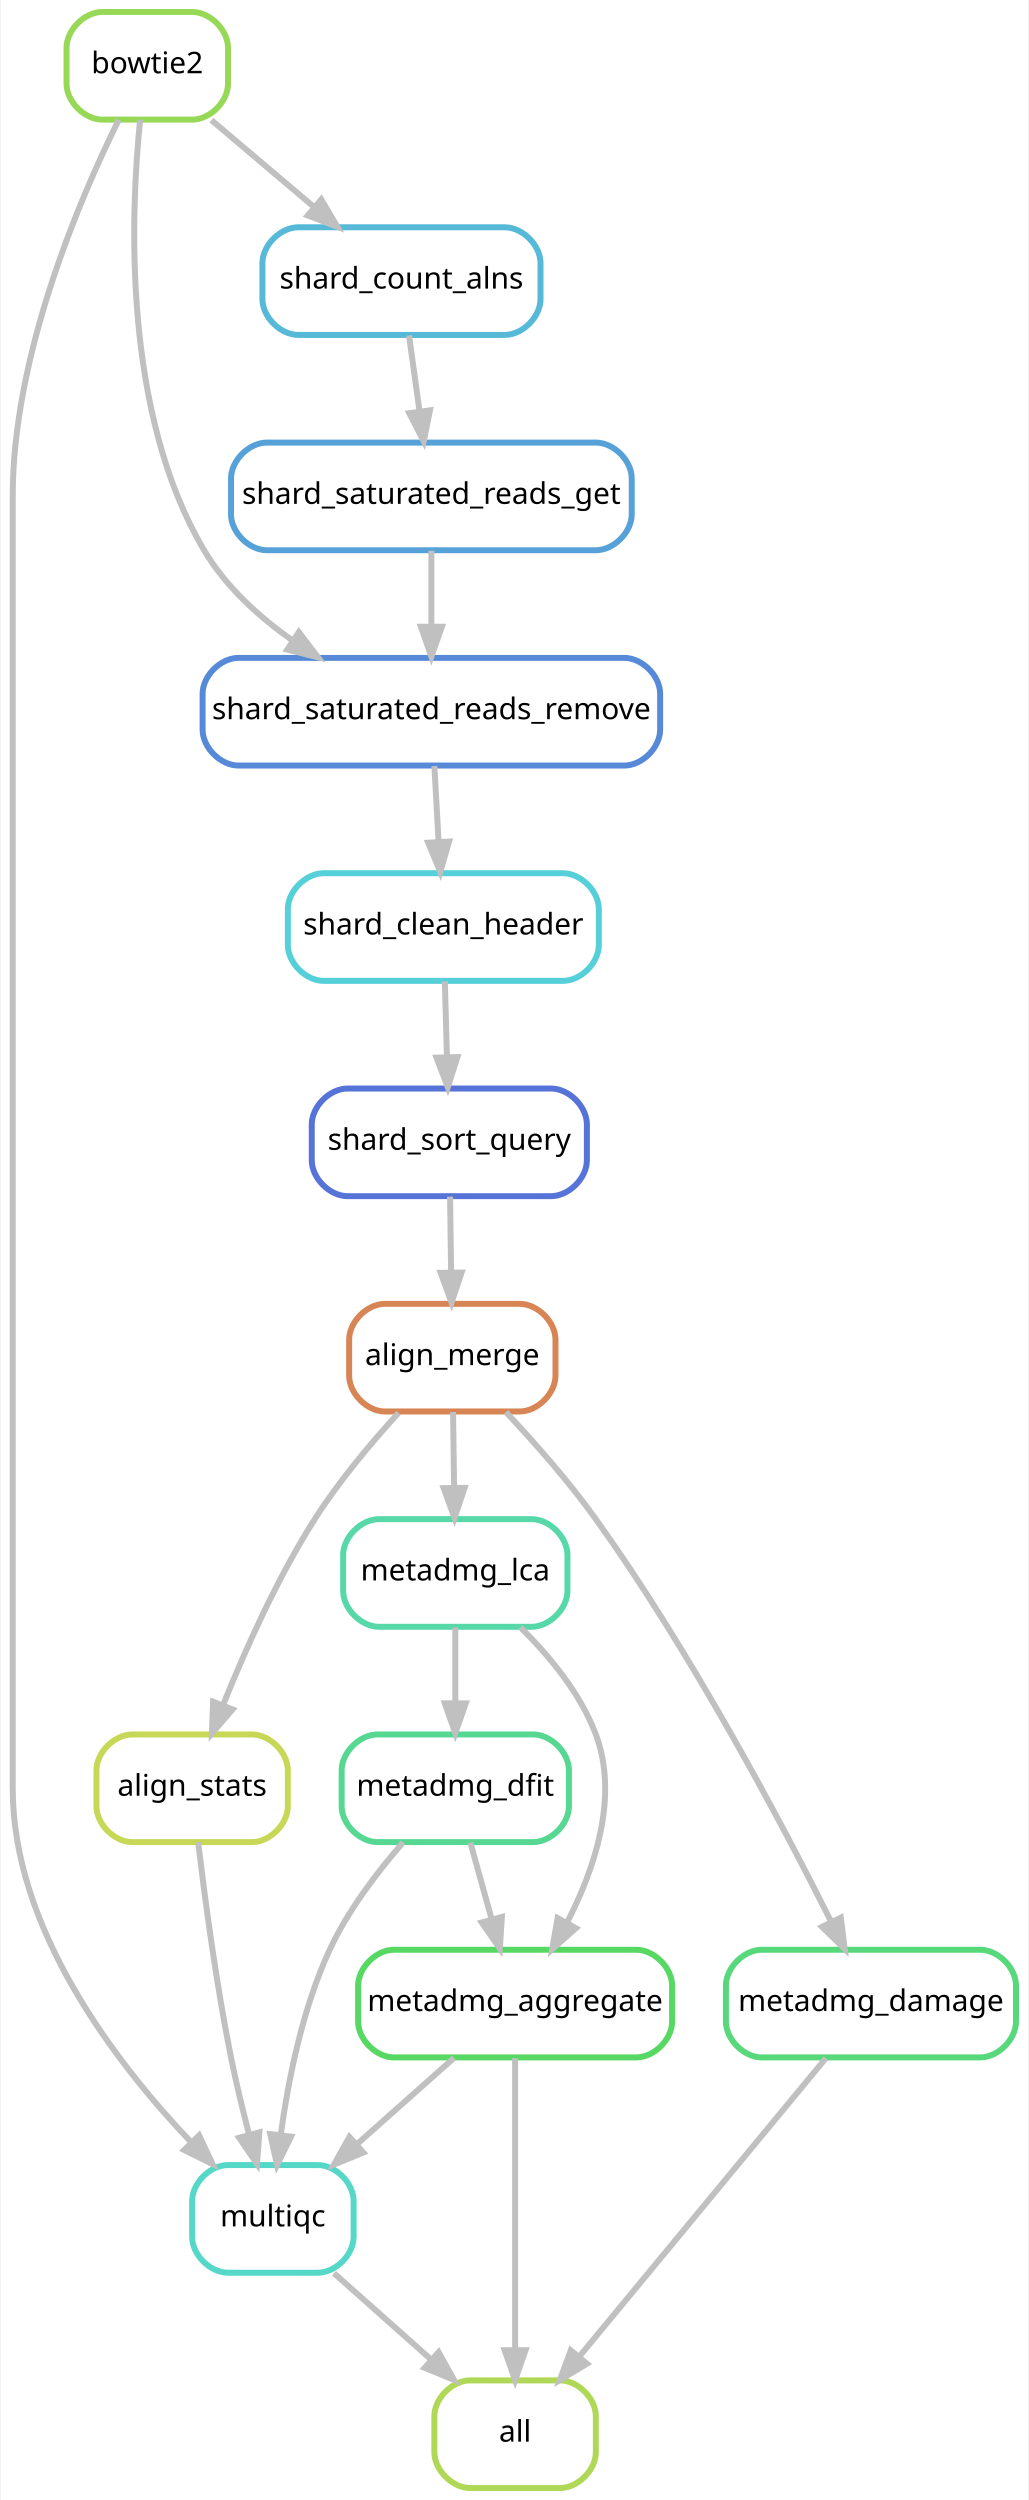
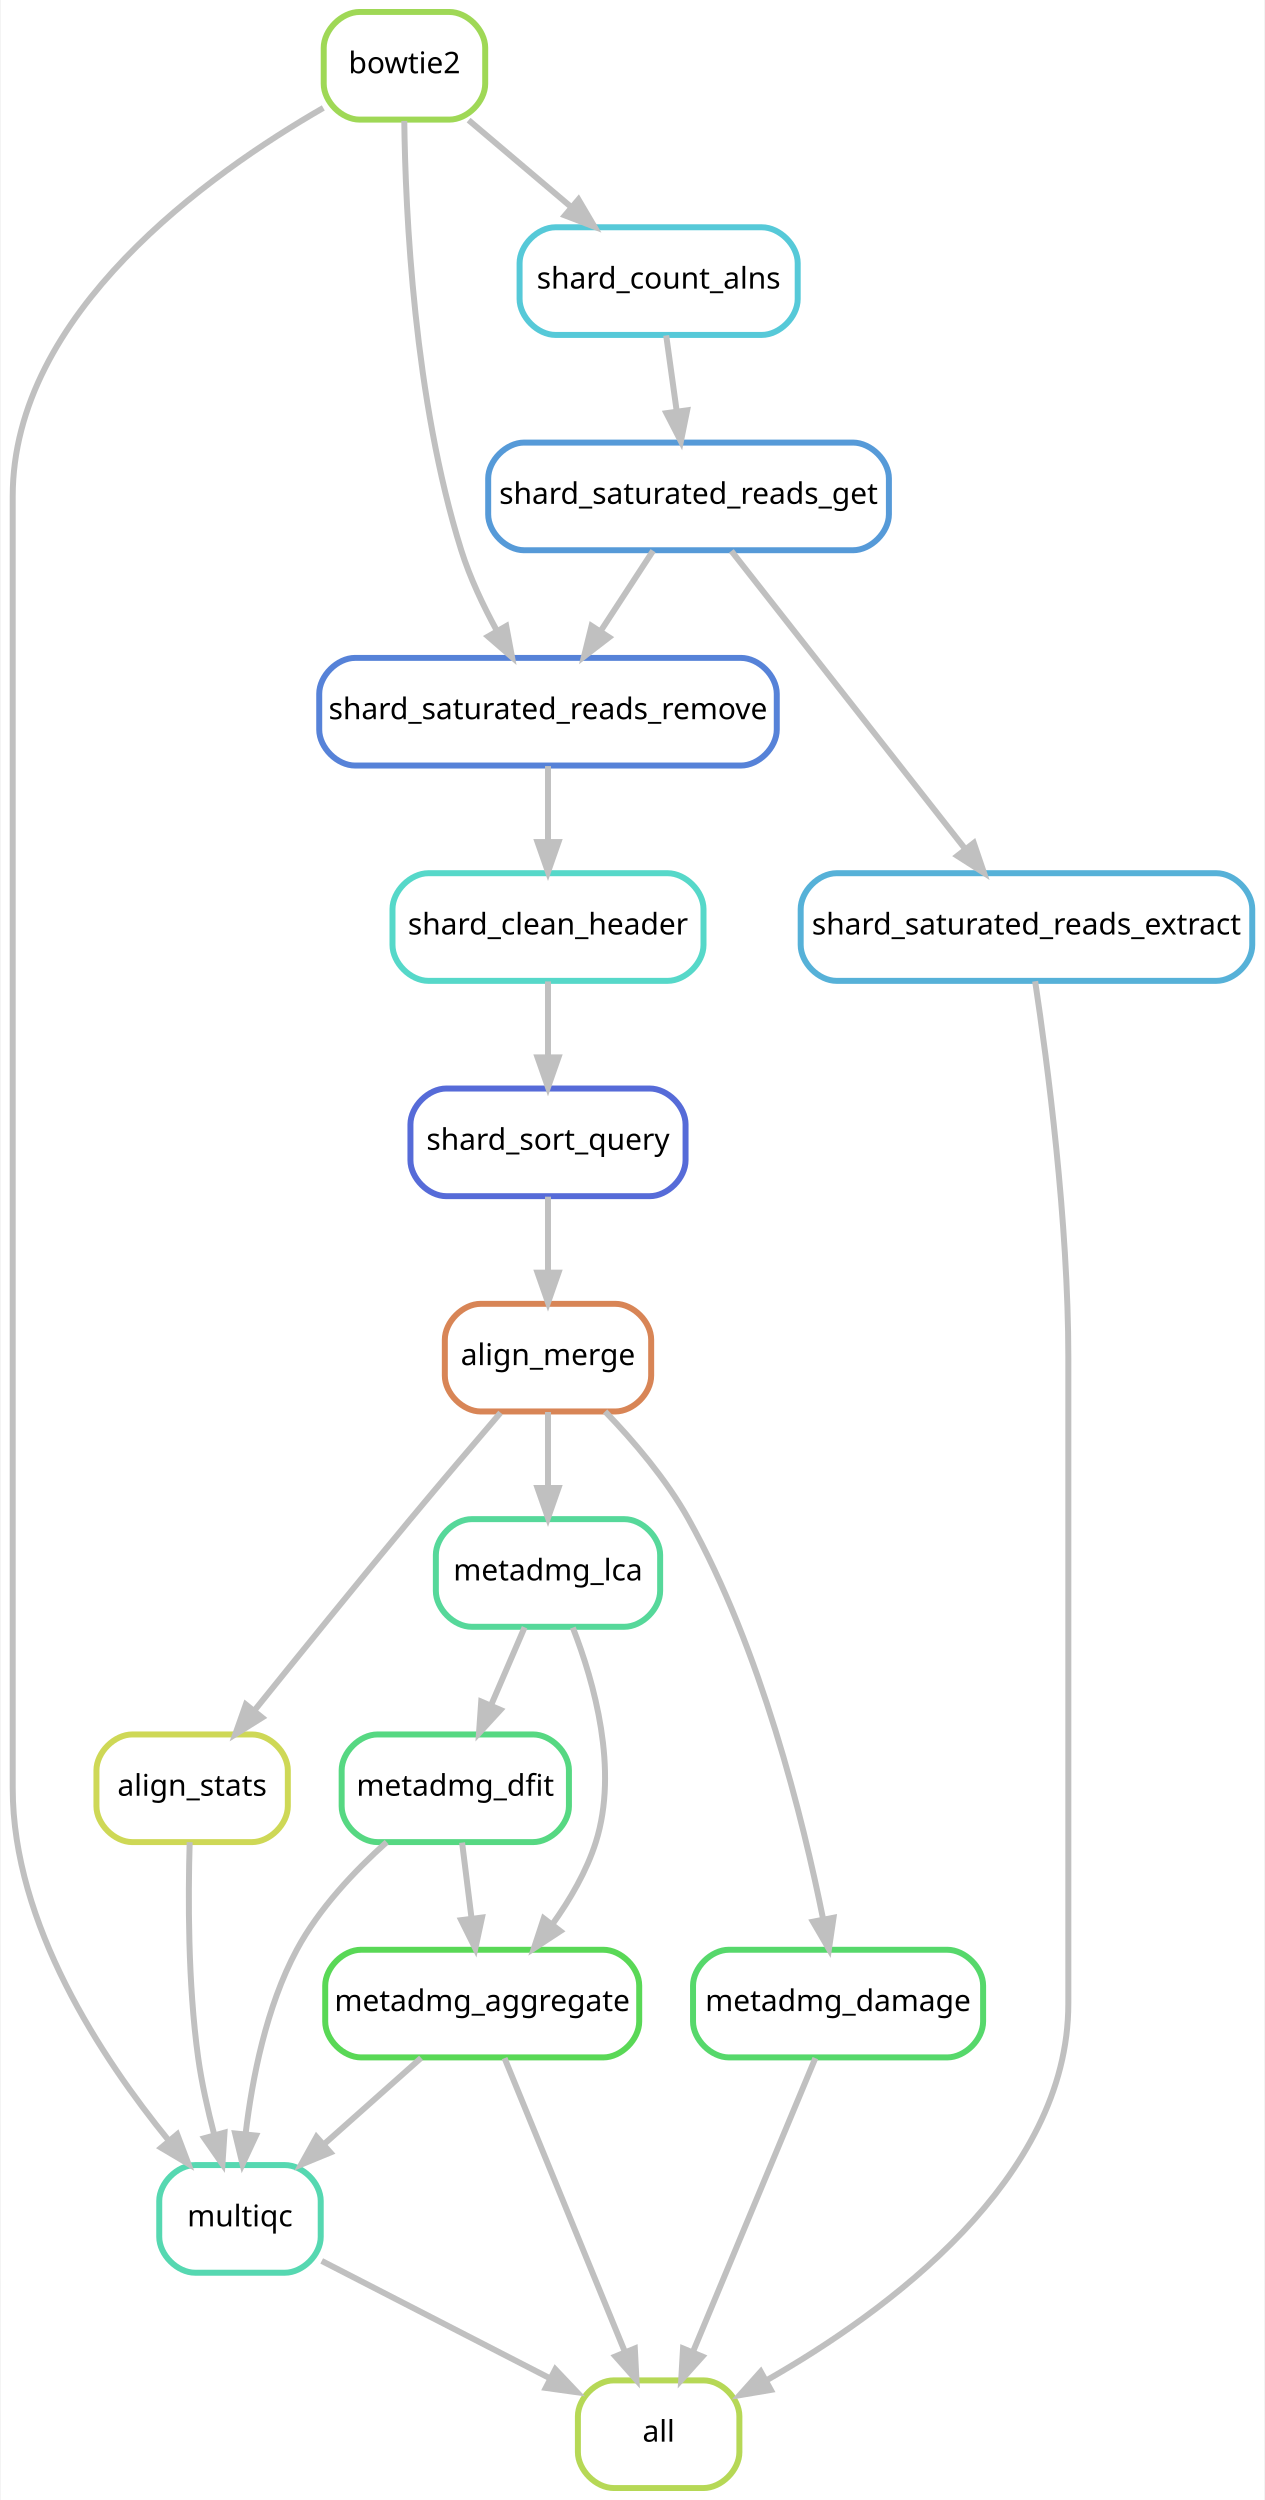
- <svg xmlns="http://www.w3.org/2000/svg" width="344pt" height="836pt" viewBox="0.00 0.00 343.50 836.00">
+ <svg xmlns="http://www.w3.org/2000/svg" width="423pt" height="836pt" viewBox="0.00 0.00 422.50 836.00">
  <g id="graph0" class="graph" transform="scale(1 1) rotate(0) translate(4 832)">
-     <polygon fill="#ffffff" stroke="transparent" points="-4,4 -4,-832 339.5,-832 339.5,4 -4,4" />
+     <polygon fill="#ffffff" stroke="transparent" points="-4,4 -4,-832 418.5,-832 418.5,4 -4,4" />
    <g id="node1" class="node">
-       <path fill="none" stroke="#afd856" stroke-width="2" d="M183,-36C183,-36 153,-36 153,-36 147,-36 141,-30 141,-24 141,-24 141,-12 141,-12 141,-6 147,0 153,0 153,0 183,0 183,0 189,0 195,-6 195,-12 195,-12 195,-24 195,-24 195,-30 189,-36 183,-36" />
-       <text text-anchor="middle" x="168" y="-15.5" font-family="sans" font-size="10.00" fill="#000000">all</text>
+       <path fill="none" stroke="#b6d856" stroke-width="2" d="M231,-36C231,-36 201,-36 201,-36 195,-36 189,-30 189,-24 189,-24 189,-12 189,-12 189,-6 195,0 201,0 201,0 231,0 231,0 237,0 243,-6 243,-12 243,-12 243,-24 243,-24 243,-30 237,-36 231,-36" />
+       <text text-anchor="middle" x="216" y="-15.5" font-family="sans" font-size="10.00" fill="#000000">all</text>
    </g>
    <g id="node2" class="node">
-       <path fill="none" stroke="#56d8c9" stroke-width="2" d="M102,-108C102,-108 72,-108 72,-108 66,-108 60,-102 60,-96 60,-96 60,-84 60,-84 60,-78 66,-72 72,-72 72,-72 102,-72 102,-72 108,-72 114,-78 114,-84 114,-84 114,-96 114,-96 114,-102 108,-108 102,-108" />
-       <text text-anchor="middle" x="87" y="-87.5" font-family="sans" font-size="10.00" fill="#000000">multiqc</text>
+       <path fill="none" stroke="#56d8b1" stroke-width="2" d="M91,-108C91,-108 61,-108 61,-108 55,-108 49,-102 49,-96 49,-96 49,-84 49,-84 49,-78 55,-72 61,-72 61,-72 91,-72 91,-72 97,-72 103,-78 103,-84 103,-84 103,-96 103,-96 103,-102 97,-108 91,-108" />
+       <text text-anchor="middle" x="76" y="-87.5" font-family="sans" font-size="10.00" fill="#000000">multiqc</text>
    </g>
    <g id="edge1" class="edge">
-       <path fill="none" stroke="#c0c0c0" stroke-width="2" d="M107.44,-71.831C117.32,-63.048 129.332,-52.371 140.045,-42.849" />
-       <polygon fill="#c0c0c0" stroke="#c0c0c0" stroke-width="2" points="142.418,-45.422 147.567,-36.163 137.767,-40.191 142.418,-45.422" />
+       <path fill="none" stroke="#c0c0c0" stroke-width="2" d="M103.326,-75.947C125.103,-64.747 155.792,-48.964 179.643,-36.698" />
+       <polygon fill="#c0c0c0" stroke="#c0c0c0" stroke-width="2" points="181.451,-39.704 188.743,-32.018 178.25,-33.479 181.451,-39.704" />
    </g>
    <g id="node3" class="node">
-       <path fill="none" stroke="#97d856" stroke-width="2" d="M60,-828C60,-828 30,-828 30,-828 24,-828 18,-822 18,-816 18,-816 18,-804 18,-804 18,-798 24,-792 30,-792 30,-792 60,-792 60,-792 66,-792 72,-798 72,-804 72,-804 72,-816 72,-816 72,-822 66,-828 60,-828" />
-       <text text-anchor="middle" x="45" y="-807.5" font-family="sans" font-size="10.00" fill="#000000">bowtie2</text>
+       <path fill="none" stroke="#9fd856" stroke-width="2" d="M146,-828C146,-828 116,-828 116,-828 110,-828 104,-822 104,-816 104,-816 104,-804 104,-804 104,-798 110,-792 116,-792 116,-792 146,-792 146,-792 152,-792 158,-798 158,-804 158,-804 158,-816 158,-816 158,-822 152,-828 146,-828" />
+       <text text-anchor="middle" x="131" y="-807.5" font-family="sans" font-size="10.00" fill="#000000">bowtie2</text>
+     </g>
+     <g id="edge5" class="edge">
+       <path fill="none" stroke="#c0c0c0" stroke-width="2" d="M103.857,-795.915C65.486,-773.828 0,-727.173 0,-666 0,-666 0,-666 0,-234 0,-188.656 29.838,-143.6 52.123,-116.273" />
+       <polygon fill="#c0c0c0" stroke="#c0c0c0" stroke-width="2" points="55.001,-118.289 58.754,-108.381 49.642,-113.786 55.001,-118.289" />
+     </g>
+     <g id="node8" class="node">
+       <path fill="none" stroke="#5682d8" stroke-width="2" d="M243.5,-612C243.5,-612 114.5,-612 114.5,-612 108.5,-612 102.5,-606 102.5,-600 102.5,-600 102.5,-588 102.5,-588 102.5,-582 108.5,-576 114.5,-576 114.5,-576 243.5,-576 243.5,-576 249.5,-576 255.5,-582 255.5,-588 255.5,-588 255.5,-600 255.5,-600 255.5,-606 249.5,-612 243.5,-612" />
+       <text text-anchor="middle" x="179" y="-591.5" font-family="sans" font-size="10.00" fill="#000000">shard_saturated_reads_remove</text>
+     </g>
+     <g id="edge13" class="edge">
+       <path fill="none" stroke="#c0c0c0" stroke-width="2" d="M130.94,-791.557C131.326,-760.995 134.194,-698.243 150,-648 152.877,-638.855 157.321,-629.458 161.872,-621.12" />
+       <polygon fill="#c0c0c0" stroke="#c0c0c0" stroke-width="2" points="165.035,-622.641 166.979,-612.226 158.964,-619.155 165.035,-622.641" />
+     </g>
+     <g id="node10" class="node">
+       <path fill="none" stroke="#56c9d8" stroke-width="2" d="M250.5,-756C250.5,-756 181.5,-756 181.5,-756 175.5,-756 169.5,-750 169.5,-744 169.5,-744 169.5,-732 169.5,-732 169.5,-726 175.5,-720 181.5,-720 181.5,-720 250.5,-720 250.5,-720 256.5,-720 262.5,-726 262.5,-732 262.5,-732 262.5,-744 262.5,-744 262.5,-750 256.5,-756 250.5,-756" />
+       <text text-anchor="middle" x="216" y="-735.5" font-family="sans" font-size="10.00" fill="#000000">shard_count_alns</text>
+     </g>
+     <g id="edge16" class="edge">
+       <path fill="none" stroke="#c0c0c0" stroke-width="2" d="M152.449,-791.831C162.818,-783.048 175.423,-772.371 186.665,-762.849" />
+       <polygon fill="#c0c0c0" stroke="#c0c0c0" stroke-width="2" points="189.19,-765.297 194.558,-756.163 184.665,-759.956 189.19,-765.297" />
+     </g>
+     <g id="node4" class="node">
+       <path fill="none" stroke="#ced856" stroke-width="2" d="M80,-252C80,-252 40,-252 40,-252 34,-252 28,-246 28,-240 28,-240 28,-228 28,-228 28,-222 34,-216 40,-216 40,-216 80,-216 80,-216 86,-216 92,-222 92,-228 92,-228 92,-240 92,-240 92,-246 86,-252 80,-252" />
+       <text text-anchor="middle" x="60" y="-231.5" font-family="sans" font-size="10.00" fill="#000000">align_stats</text>
+     </g>
+     <g id="edge6" class="edge">
+       <path fill="none" stroke="#c0c0c0" stroke-width="2" d="M59.182,-215.973C58.64,-197.733 58.561,-168.769 62,-144 63.18,-135.501 65.22,-126.418 67.383,-118.172" />
+       <polygon fill="#c0c0c0" stroke="#c0c0c0" stroke-width="2" points="70.826,-118.854 70.134,-108.282 64.082,-116.978 70.826,-118.854" />
+     </g>
+     <g id="node5" class="node">
+       <path fill="none" stroke="#d88556" stroke-width="2" d="M201.5,-396C201.5,-396 156.5,-396 156.5,-396 150.5,-396 144.5,-390 144.5,-384 144.5,-384 144.5,-372 144.5,-372 144.5,-366 150.5,-360 156.5,-360 156.5,-360 201.5,-360 201.5,-360 207.5,-360 213.5,-366 213.5,-372 213.5,-372 213.5,-384 213.5,-384 213.5,-390 207.5,-396 201.5,-396" />
+       <text text-anchor="middle" x="179" y="-375.5" font-family="sans" font-size="10.00" fill="#000000">align_merge</text>
+     </g>
+     <g id="edge9" class="edge">
+       <path fill="none" stroke="#c0c0c0" stroke-width="2" d="M163.135,-359.599C154.218,-349.201 142.919,-335.933 133,-324 115.156,-302.534 95.21,-277.899 80.683,-259.835" />
+       <polygon fill="#c0c0c0" stroke="#c0c0c0" stroke-width="2" points="83.407,-257.638 74.417,-252.034 77.95,-262.022 83.407,-257.638" />
+     </g>
+     <g id="node12" class="node">
+       <path fill="none" stroke="#56d89a" stroke-width="2" d="M204.5,-324C204.5,-324 153.5,-324 153.5,-324 147.5,-324 141.5,-318 141.5,-312 141.5,-312 141.5,-300 141.5,-300 141.5,-294 147.5,-288 153.5,-288 153.5,-288 204.5,-288 204.5,-288 210.5,-288 216.5,-294 216.5,-300 216.5,-300 216.5,-312 216.5,-312 216.5,-318 210.5,-324 204.5,-324" />
+       <text text-anchor="middle" x="179" y="-303.5" font-family="sans" font-size="10.00" fill="#000000">metadmg_lca</text>
+     </g>
+     <g id="edge18" class="edge">
+       <path fill="none" stroke="#c0c0c0" stroke-width="2" d="M179,-359.831C179,-352.131 179,-342.974 179,-334.417" />
+       <polygon fill="#c0c0c0" stroke="#c0c0c0" stroke-width="2" points="182.5,-334.413 179,-324.413 175.5,-334.413 182.5,-334.413" />
+     </g>
+     <g id="node15" class="node">
+       <path fill="none" stroke="#56d86b" stroke-width="2" d="M312.5,-180C312.5,-180 239.5,-180 239.5,-180 233.5,-180 227.5,-174 227.5,-168 227.5,-168 227.5,-156 227.5,-156 227.5,-150 233.5,-144 239.5,-144 239.5,-144 312.5,-144 312.5,-144 318.5,-144 324.5,-150 324.5,-156 324.5,-156 324.5,-168 324.5,-168 324.5,-174 318.5,-180 312.5,-180" />
+       <text text-anchor="middle" x="276" y="-159.5" font-family="sans" font-size="10.00" fill="#000000">metadmg_damage</text>
+     </g>
+     <g id="edge22" class="edge">
+       <path fill="none" stroke="#c0c0c0" stroke-width="2" d="M198.091,-359.994C207.607,-350.135 218.627,-337.25 226,-324 250.215,-280.484 264.262,-223.728 271.004,-190.24" />
+       <polygon fill="#c0c0c0" stroke="#c0c0c0" stroke-width="2" points="274.477,-190.714 272.94,-180.231 267.605,-189.384 274.477,-190.714" />
+     </g>
+     <g id="node6" class="node">
+       <path fill="none" stroke="#566bd8" stroke-width="2" d="M213,-468C213,-468 145,-468 145,-468 139,-468 133,-462 133,-456 133,-456 133,-444 133,-444 133,-438 139,-432 145,-432 145,-432 213,-432 213,-432 219,-432 225,-438 225,-444 225,-444 225,-456 225,-456 225,-462 219,-468 213,-468" />
+       <text text-anchor="middle" x="179" y="-447.5" font-family="sans" font-size="10.00" fill="#000000">shard_sort_query</text>
+     </g>
+     <g id="edge10" class="edge">
+       <path fill="none" stroke="#c0c0c0" stroke-width="2" d="M179,-431.831C179,-424.131 179,-414.974 179,-406.417" />
+       <polygon fill="#c0c0c0" stroke="#c0c0c0" stroke-width="2" points="182.5,-406.413 179,-396.413 175.5,-406.413 182.5,-406.413" />
+     </g>
+     <g id="node7" class="node">
+       <path fill="none" stroke="#56d8c9" stroke-width="2" d="M219,-540C219,-540 139,-540 139,-540 133,-540 127,-534 127,-528 127,-528 127,-516 127,-516 127,-510 133,-504 139,-504 139,-504 219,-504 219,-504 225,-504 231,-510 231,-516 231,-516 231,-528 231,-528 231,-534 225,-540 219,-540" />
+       <text text-anchor="middle" x="179" y="-519.5" font-family="sans" font-size="10.00" fill="#000000">shard_clean_header</text>
+     </g>
+     <g id="edge11" class="edge">
+       <path fill="none" stroke="#c0c0c0" stroke-width="2" d="M179,-503.831C179,-496.131 179,-486.974 179,-478.417" />
+       <polygon fill="#c0c0c0" stroke="#c0c0c0" stroke-width="2" points="182.5,-478.413 179,-468.413 175.5,-478.413 182.5,-478.413" />
+     </g>
+     <g id="edge12" class="edge">
+       <path fill="none" stroke="#c0c0c0" stroke-width="2" d="M179,-575.831C179,-568.131 179,-558.974 179,-550.417" />
+       <polygon fill="#c0c0c0" stroke="#c0c0c0" stroke-width="2" points="182.5,-550.413 179,-540.413 175.5,-550.413 182.5,-550.413" />
+     </g>
+     <g id="node9" class="node">
+       <path fill="none" stroke="#569ad8" stroke-width="2" d="M281,-684C281,-684 171,-684 171,-684 165,-684 159,-678 159,-672 159,-672 159,-660 159,-660 159,-654 165,-648 171,-648 171,-648 281,-648 281,-648 287,-648 293,-654 293,-660 293,-660 293,-672 293,-672 293,-678 287,-684 281,-684" />
+       <text text-anchor="middle" x="226" y="-663.5" font-family="sans" font-size="10.00" fill="#000000">shard_saturated_reads_get</text>
+     </g>
+     <g id="edge14" class="edge">
+       <path fill="none" stroke="#c0c0c0" stroke-width="2" d="M214.14,-647.831C208.837,-639.708 202.476,-629.964 196.633,-621.012" />
+       <polygon fill="#c0c0c0" stroke="#c0c0c0" stroke-width="2" points="199.417,-618.874 191.02,-612.413 193.555,-622.7 199.417,-618.874" />
+     </g>
+     <g id="node14" class="node">
+       <path fill="none" stroke="#56b1d8" stroke-width="2" d="M402.5,-540C402.5,-540 275.5,-540 275.5,-540 269.5,-540 263.5,-534 263.5,-528 263.5,-528 263.5,-516 263.5,-516 263.5,-510 269.5,-504 275.5,-504 275.5,-504 402.5,-504 402.5,-504 408.5,-504 414.5,-510 414.5,-516 414.5,-516 414.5,-528 414.5,-528 414.5,-534 408.5,-540 402.5,-540" />
+       <text text-anchor="middle" x="339" y="-519.5" font-family="sans" font-size="10.00" fill="#000000">shard_saturated_reads_extract</text>
+     </g>
+     <g id="edge21" class="edge">
+       <path fill="none" stroke="#c0c0c0" stroke-width="2" d="M240.311,-647.762C260.095,-622.552 295.911,-576.91 318.523,-548.095" />
+       <polygon fill="#c0c0c0" stroke="#c0c0c0" stroke-width="2" points="321.385,-550.117 324.805,-540.09 315.878,-545.796 321.385,-550.117" />
+     </g>
+     <g id="edge15" class="edge">
+       <path fill="none" stroke="#c0c0c0" stroke-width="2" d="M218.523,-719.831C219.593,-712.131 220.865,-702.974 222.053,-694.417" />
+       <polygon fill="#c0c0c0" stroke="#c0c0c0" stroke-width="2" points="225.534,-694.8 223.443,-684.413 218.6,-693.837 225.534,-694.8" />
+     </g>
+     <g id="node11" class="node">
+       <path fill="none" stroke="#56d882" stroke-width="2" d="M174,-252C174,-252 122,-252 122,-252 116,-252 110,-246 110,-240 110,-240 110,-228 110,-228 110,-222 116,-216 122,-216 122,-216 174,-216 174,-216 180,-216 186,-222 186,-228 186,-228 186,-240 186,-240 186,-246 180,-252 174,-252" />
+       <text text-anchor="middle" x="148" y="-231.5" font-family="sans" font-size="10.00" fill="#000000">metadmg_dfit</text>
+     </g>
+     <g id="edge8" class="edge">
+       <path fill="none" stroke="#c0c0c0" stroke-width="2" d="M125.055,-215.994C114.357,-206.414 102.385,-193.777 95,-180 84.783,-160.94 80.059,-136.86 77.875,-118.405" />
+       <polygon fill="#c0c0c0" stroke="#c0c0c0" stroke-width="2" points="81.339,-117.871 76.86,-108.269 74.374,-118.568 81.339,-117.871" />
+     </g>
+     <g id="node13" class="node">
+       <path fill="none" stroke="#59d856" stroke-width="2" d="M197.5,-180C197.5,-180 116.5,-180 116.5,-180 110.5,-180 104.5,-174 104.5,-168 104.5,-168 104.5,-156 104.5,-156 104.5,-150 110.5,-144 116.5,-144 116.5,-144 197.5,-144 197.5,-144 203.5,-144 209.5,-150 209.5,-156 209.5,-156 209.5,-168 209.5,-168 209.5,-174 203.5,-180 197.5,-180" />
+       <text text-anchor="middle" x="157" y="-159.5" font-family="sans" font-size="10.00" fill="#000000">metadmg_aggregate</text>
+     </g>
+     <g id="edge19" class="edge">
+       <path fill="none" stroke="#c0c0c0" stroke-width="2" d="M150.271,-215.831C151.234,-208.131 152.378,-198.974 153.448,-190.417" />
+       <polygon fill="#c0c0c0" stroke="#c0c0c0" stroke-width="2" points="156.931,-190.77 154.698,-180.413 149.985,-189.902 156.931,-190.77" />
+     </g>
+     <g id="edge17" class="edge">
+       <path fill="none" stroke="#c0c0c0" stroke-width="2" d="M171.177,-287.831C167.789,-279.962 163.746,-270.571 159.992,-261.853" />
+       <polygon fill="#c0c0c0" stroke="#c0c0c0" stroke-width="2" points="163.097,-260.214 155.928,-252.413 156.668,-262.982 163.097,-260.214" />
+     </g>
+     <g id="edge20" class="edge">
+       <path fill="none" stroke="#c0c0c0" stroke-width="2" d="M187.296,-287.736C194.498,-269.312 202.664,-240.208 195,-216 191.918,-206.266 186.382,-196.769 180.471,-188.523" />
+       <polygon fill="#c0c0c0" stroke="#c0c0c0" stroke-width="2" points="183.125,-186.232 174.263,-180.424 177.569,-190.49 183.125,-186.232" />
+     </g>
+     <g id="edge3" class="edge">
+       <path fill="none" stroke="#c0c0c0" stroke-width="2" d="M164.472,-143.762C174.624,-118.985 192.862,-74.471 204.694,-45.594" />
+       <polygon fill="#c0c0c0" stroke="#c0c0c0" stroke-width="2" points="208.036,-46.67 208.588,-36.09 201.558,-44.016 208.036,-46.67" />
+     </g>
+     <g id="edge7" class="edge">
+       <path fill="none" stroke="#c0c0c0" stroke-width="2" d="M136.56,-143.831C126.68,-135.048 114.668,-124.371 103.955,-114.849" />
+       <polygon fill="#c0c0c0" stroke="#c0c0c0" stroke-width="2" points="106.233,-112.191 96.433,-108.163 101.582,-117.422 106.233,-112.191" />
    </g>
    <g id="edge4" class="edge">
-       <path fill="none" stroke="#c0c0c0" stroke-width="2" d="M35.457,-791.927C22.247,-765.184 0,-713.146 0,-666 0,-666 0,-666 0,-234 0,-187.212 34.064,-142.595 59.562,-115.752" />
-       <polygon fill="#c0c0c0" stroke="#c0c0c0" stroke-width="2" points="62.327,-117.932 66.822,-108.338 57.325,-113.035 62.327,-117.932" />
-     </g>
-     <g id="node8" class="node">
-       <path fill="none" stroke="#568ad8" stroke-width="2" d="M204.5,-612C204.5,-612 75.5,-612 75.5,-612 69.5,-612 63.5,-606 63.5,-600 63.5,-600 63.5,-588 63.5,-588 63.5,-582 69.5,-576 75.5,-576 75.5,-576 204.5,-576 204.5,-576 210.5,-576 216.5,-582 216.5,-588 216.5,-588 216.5,-600 216.5,-600 216.5,-606 210.5,-612 204.5,-612" />
-       <text text-anchor="middle" x="140" y="-591.5" font-family="sans" font-size="10.00" fill="#000000">shard_saturated_reads_remove</text>
-     </g>
-     <g id="edge12" class="edge">
-       <path fill="none" stroke="#c0c0c0" stroke-width="2" d="M42.617,-791.981C39.363,-760.401 36.718,-694.045 64,-648 71.171,-635.898 82.231,-625.79 93.714,-617.716" />
-       <polygon fill="#c0c0c0" stroke="#c0c0c0" stroke-width="2" points="95.671,-620.618 102.101,-612.197 91.823,-614.77 95.671,-620.618" />
-     </g>
-     <g id="node10" class="node">
-       <path fill="none" stroke="#56b9d8" stroke-width="2" d="M164.5,-756C164.5,-756 95.5,-756 95.5,-756 89.5,-756 83.5,-750 83.5,-744 83.5,-744 83.5,-732 83.5,-732 83.5,-726 89.5,-720 95.5,-720 95.5,-720 164.5,-720 164.5,-720 170.5,-720 176.5,-726 176.5,-732 176.5,-732 176.5,-744 176.5,-744 176.5,-750 170.5,-756 164.5,-756" />
-       <text text-anchor="middle" x="130" y="-735.5" font-family="sans" font-size="10.00" fill="#000000">shard_count_alns</text>
-     </g>
-     <g id="edge15" class="edge">
-       <path fill="none" stroke="#c0c0c0" stroke-width="2" d="M66.449,-791.831C76.818,-783.048 89.423,-772.371 100.665,-762.849" />
-       <polygon fill="#c0c0c0" stroke="#c0c0c0" stroke-width="2" points="103.189,-765.297 108.558,-756.163 98.665,-759.956 103.189,-765.297" />
-     </g>
-     <g id="node4" class="node">
-       <path fill="none" stroke="#c6d856" stroke-width="2" d="M80,-252C80,-252 40,-252 40,-252 34,-252 28,-246 28,-240 28,-240 28,-228 28,-228 28,-222 34,-216 40,-216 40,-216 80,-216 80,-216 86,-216 92,-222 92,-228 92,-228 92,-240 92,-240 92,-246 86,-252 80,-252" />
-       <text text-anchor="middle" x="60" y="-231.5" font-family="sans" font-size="10.00" fill="#000000">align_stats</text>
-     </g>
-     <g id="edge5" class="edge">
-       <path fill="none" stroke="#c0c0c0" stroke-width="2" d="M62.011,-215.97C64.185,-197.729 68.017,-168.763 73,-144 74.693,-135.588 76.89,-126.531 79.041,-118.283" />
-       <polygon fill="#c0c0c0" stroke="#c0c0c0" stroke-width="2" points="82.488,-118.943 81.698,-108.378 75.727,-117.129 82.488,-118.943" />
-     </g>
-     <g id="node5" class="node">
-       <path fill="none" stroke="#d88556" stroke-width="2" d="M169.5,-396C169.5,-396 124.5,-396 124.5,-396 118.5,-396 112.5,-390 112.5,-384 112.5,-384 112.5,-372 112.5,-372 112.5,-366 118.5,-360 124.5,-360 124.5,-360 169.5,-360 169.5,-360 175.5,-360 181.5,-366 181.5,-372 181.5,-372 181.5,-384 181.5,-384 181.5,-390 175.5,-396 169.5,-396" />
-       <text text-anchor="middle" x="147" y="-375.5" font-family="sans" font-size="10.00" fill="#000000">align_merge</text>
-     </g>
-     <g id="edge8" class="edge">
-       <path fill="none" stroke="#c0c0c0" stroke-width="2" d="M129.012,-359.523C119.889,-349.536 109.064,-336.678 101,-324 88.482,-304.32 77.704,-280.183 70.345,-261.862" />
-       <polygon fill="#c0c0c0" stroke="#c0c0c0" stroke-width="2" points="73.524,-260.382 66.619,-252.347 67.006,-262.935 73.524,-260.382" />
-     </g>
-     <g id="node12" class="node">
-       <path fill="none" stroke="#56d8a9" stroke-width="2" d="M173.5,-324C173.5,-324 122.5,-324 122.5,-324 116.5,-324 110.5,-318 110.5,-312 110.5,-312 110.5,-300 110.5,-300 110.5,-294 116.5,-288 122.5,-288 122.5,-288 173.5,-288 173.5,-288 179.5,-288 185.5,-294 185.5,-300 185.5,-300 185.5,-312 185.5,-312 185.5,-318 179.5,-324 173.5,-324" />
-       <text text-anchor="middle" x="148" y="-303.5" font-family="sans" font-size="10.00" fill="#000000">metadmg_lca</text>
-     </g>
-     <g id="edge17" class="edge">
-       <path fill="none" stroke="#c0c0c0" stroke-width="2" d="M147.252,-359.831C147.359,-352.131 147.487,-342.974 147.605,-334.417" />
-       <polygon fill="#c0c0c0" stroke="#c0c0c0" stroke-width="2" points="151.105,-334.461 147.744,-324.413 144.106,-334.364 151.105,-334.461" />
-     </g>
-     <g id="node14" class="node">
-       <path fill="none" stroke="#56d87b" stroke-width="2" d="M323.5,-180C323.5,-180 250.5,-180 250.5,-180 244.5,-180 238.5,-174 238.5,-168 238.5,-168 238.5,-156 238.5,-156 238.5,-150 244.5,-144 250.5,-144 250.5,-144 323.5,-144 323.5,-144 329.5,-144 335.5,-150 335.5,-156 335.5,-156 335.5,-168 335.5,-168 335.5,-174 329.5,-180 323.5,-180" />
-       <text text-anchor="middle" x="287" y="-159.5" font-family="sans" font-size="10.00" fill="#000000">metadmg_damage</text>
-     </g>
-     <g id="edge20" class="edge">
-       <path fill="none" stroke="#c0c0c0" stroke-width="2" d="M164.901,-359.82C174.398,-349.709 185.943,-336.645 195,-324 227.055,-279.247 257.152,-222.395 273.726,-189.313" />
-       <polygon fill="#c0c0c0" stroke="#c0c0c0" stroke-width="2" points="276.916,-190.759 278.228,-180.246 270.646,-187.647 276.916,-190.759" />
-     </g>
-     <g id="node6" class="node">
-       <path fill="none" stroke="#5673d8" stroke-width="2" d="M180,-468C180,-468 112,-468 112,-468 106,-468 100,-462 100,-456 100,-456 100,-444 100,-444 100,-438 106,-432 112,-432 112,-432 180,-432 180,-432 186,-432 192,-438 192,-444 192,-444 192,-456 192,-456 192,-462 186,-468 180,-468" />
-       <text text-anchor="middle" x="146" y="-447.5" font-family="sans" font-size="10.00" fill="#000000">shard_sort_query</text>
-     </g>
-     <g id="edge9" class="edge">
-       <path fill="none" stroke="#c0c0c0" stroke-width="2" d="M146.252,-431.831C146.359,-424.131 146.487,-414.974 146.605,-406.417" />
-       <polygon fill="#c0c0c0" stroke="#c0c0c0" stroke-width="2" points="150.105,-406.461 146.744,-396.413 143.106,-406.364 150.105,-406.461" />
-     </g>
-     <g id="node7" class="node">
-       <path fill="none" stroke="#56d0d8" stroke-width="2" d="M184,-540C184,-540 104,-540 104,-540 98,-540 92,-534 92,-528 92,-528 92,-516 92,-516 92,-510 98,-504 104,-504 104,-504 184,-504 184,-504 190,-504 196,-510 196,-516 196,-516 196,-528 196,-528 196,-534 190,-540 184,-540" />
-       <text text-anchor="middle" x="144" y="-519.5" font-family="sans" font-size="10.00" fill="#000000">shard_clean_header</text>
-     </g>
-     <g id="edge10" class="edge">
-       <path fill="none" stroke="#c0c0c0" stroke-width="2" d="M144.505,-503.831C144.719,-496.131 144.973,-486.974 145.211,-478.417" />
-       <polygon fill="#c0c0c0" stroke="#c0c0c0" stroke-width="2" points="148.709,-478.507 145.488,-468.413 141.712,-478.312 148.709,-478.507" />
-     </g>
-     <g id="edge11" class="edge">
-       <path fill="none" stroke="#c0c0c0" stroke-width="2" d="M141.009,-575.831C141.437,-568.131 141.946,-558.974 142.421,-550.417" />
-       <polygon fill="#c0c0c0" stroke="#c0c0c0" stroke-width="2" points="145.917,-550.592 142.977,-540.413 138.928,-550.204 145.917,-550.592" />
-     </g>
-     <g id="node9" class="node">
-       <path fill="none" stroke="#56a2d8" stroke-width="2" d="M195,-684C195,-684 85,-684 85,-684 79,-684 73,-678 73,-672 73,-672 73,-660 73,-660 73,-654 79,-648 85,-648 85,-648 195,-648 195,-648 201,-648 207,-654 207,-660 207,-660 207,-672 207,-672 207,-678 201,-684 195,-684" />
-       <text text-anchor="middle" x="140" y="-663.5" font-family="sans" font-size="10.00" fill="#000000">shard_saturated_reads_get</text>
-     </g>
-     <g id="edge13" class="edge">
-       <path fill="none" stroke="#c0c0c0" stroke-width="2" d="M140,-647.831C140,-640.131 140,-630.974 140,-622.417" />
-       <polygon fill="#c0c0c0" stroke="#c0c0c0" stroke-width="2" points="143.5,-622.413 140,-612.413 136.5,-622.413 143.5,-622.413" />
-     </g>
-     <g id="edge14" class="edge">
-       <path fill="none" stroke="#c0c0c0" stroke-width="2" d="M132.523,-719.831C133.593,-712.131 134.865,-702.974 136.053,-694.417" />
-       <polygon fill="#c0c0c0" stroke="#c0c0c0" stroke-width="2" points="139.534,-694.8 137.443,-684.413 132.6,-693.837 139.534,-694.8" />
-     </g>
-     <g id="node11" class="node">
-       <path fill="none" stroke="#56d892" stroke-width="2" d="M174,-252C174,-252 122,-252 122,-252 116,-252 110,-246 110,-240 110,-240 110,-228 110,-228 110,-222 116,-216 122,-216 122,-216 174,-216 174,-216 180,-216 186,-222 186,-228 186,-228 186,-240 186,-240 186,-246 180,-252 174,-252" />
-       <text text-anchor="middle" x="148" y="-231.5" font-family="sans" font-size="10.00" fill="#000000">metadmg_dfit</text>
-     </g>
-     <g id="edge6" class="edge">
-       <path fill="none" stroke="#c0c0c0" stroke-width="2" d="M130.539,-215.906C121.925,-206.023 112.1,-193.143 106,-180 96.895,-160.384 92.106,-136.336 89.615,-118.035" />
-       <polygon fill="#c0c0c0" stroke="#c0c0c0" stroke-width="2" points="93.077,-117.507 88.398,-108.001 86.128,-118.349 93.077,-117.507" />
-     </g>
-     <g id="node13" class="node">
-       <path fill="none" stroke="#56d863" stroke-width="2" d="M208.5,-180C208.5,-180 127.5,-180 127.5,-180 121.5,-180 115.5,-174 115.5,-168 115.5,-168 115.5,-156 115.5,-156 115.5,-150 121.5,-144 127.5,-144 127.5,-144 208.5,-144 208.5,-144 214.5,-144 220.5,-150 220.5,-156 220.5,-156 220.5,-168 220.5,-168 220.5,-174 214.5,-180 208.5,-180" />
-       <text text-anchor="middle" x="168" y="-159.5" font-family="sans" font-size="10.00" fill="#000000">metadmg_aggregate</text>
-     </g>
-     <g id="edge19" class="edge">
-       <path fill="none" stroke="#c0c0c0" stroke-width="2" d="M153.047,-215.831C155.209,-208.046 157.785,-198.773 160.185,-190.135" />
-       <polygon fill="#c0c0c0" stroke="#c0c0c0" stroke-width="2" points="163.581,-190.985 162.885,-180.413 156.836,-189.112 163.581,-190.985" />
-     </g>
-     <g id="edge16" class="edge">
-       <path fill="none" stroke="#c0c0c0" stroke-width="2" d="M148,-287.831C148,-280.131 148,-270.974 148,-262.417" />
-       <polygon fill="#c0c0c0" stroke="#c0c0c0" stroke-width="2" points="151.5,-262.413 148,-252.413 144.5,-262.413 151.5,-262.413" />
-     </g>
-     <g id="edge18" class="edge">
-       <path fill="none" stroke="#c0c0c0" stroke-width="2" d="M169.767,-287.817C179.472,-278.282 189.86,-265.736 195,-252 202.79,-231.184 194.64,-207.031 185.31,-188.991" />
-       <polygon fill="#c0c0c0" stroke="#c0c0c0" stroke-width="2" points="188.321,-187.203 180.402,-180.164 182.203,-190.605 188.321,-187.203" />
-     </g>
-     <g id="edge3" class="edge">
-       <path fill="none" stroke="#c0c0c0" stroke-width="2" d="M168,-143.762C168,-119.201 168,-75.247 168,-46.354" />
-       <polygon fill="#c0c0c0" stroke="#c0c0c0" stroke-width="2" points="171.5,-46.09 168,-36.09 164.5,-46.09 171.5,-46.09" />
-     </g>
-     <g id="edge7" class="edge">
-       <path fill="none" stroke="#c0c0c0" stroke-width="2" d="M147.56,-143.831C137.679,-135.048 125.668,-124.371 114.955,-114.849" />
-       <polygon fill="#c0c0c0" stroke="#c0c0c0" stroke-width="2" points="117.233,-112.191 107.433,-108.163 112.582,-117.422 117.233,-112.191" />
+       <path fill="none" stroke="#c0c0c0" stroke-width="2" d="M341.901,-503.87C346.002,-476.623 353,-423.463 353,-378 353,-378 353,-378 353,-162 353,-103.293 292.491,-59.017 251.9,-35.92" />
+       <polygon fill="#c0c0c0" stroke="#c0c0c0" stroke-width="2" points="253.513,-32.812 243.067,-31.046 250.131,-38.941 253.513,-32.812" />
    </g>
    <g id="edge2" class="edge">
-       <path fill="none" stroke="#c0c0c0" stroke-width="2" d="M271.929,-143.762C251.095,-118.552 213.377,-72.91 189.565,-44.095" />
-       <polygon fill="#c0c0c0" stroke="#c0c0c0" stroke-width="2" points="192.017,-41.569 182.949,-36.09 186.621,-46.028 192.017,-41.569" />
+       <path fill="none" stroke="#c0c0c0" stroke-width="2" d="M268.401,-143.762C258.077,-118.985 239.53,-74.471 227.498,-45.594" />
+       <polygon fill="#c0c0c0" stroke="#c0c0c0" stroke-width="2" points="230.614,-43.974 223.537,-36.09 224.153,-46.667 230.614,-43.974" />
    </g>
  </g>
</svg>
